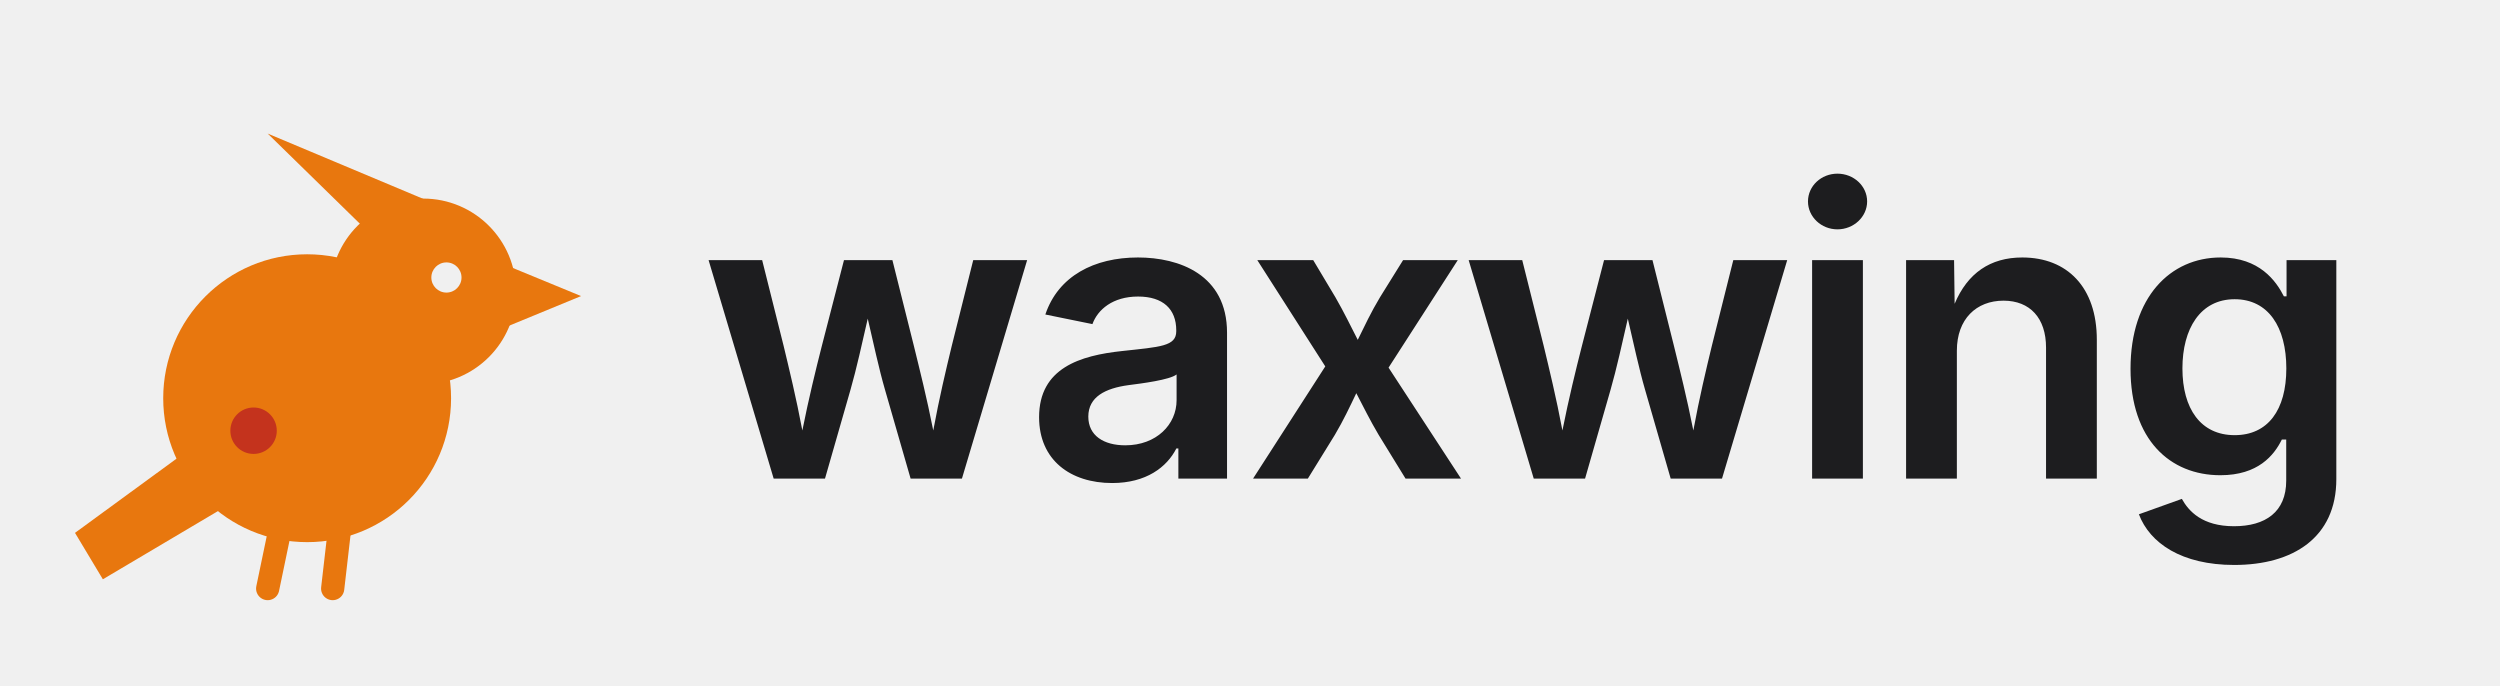
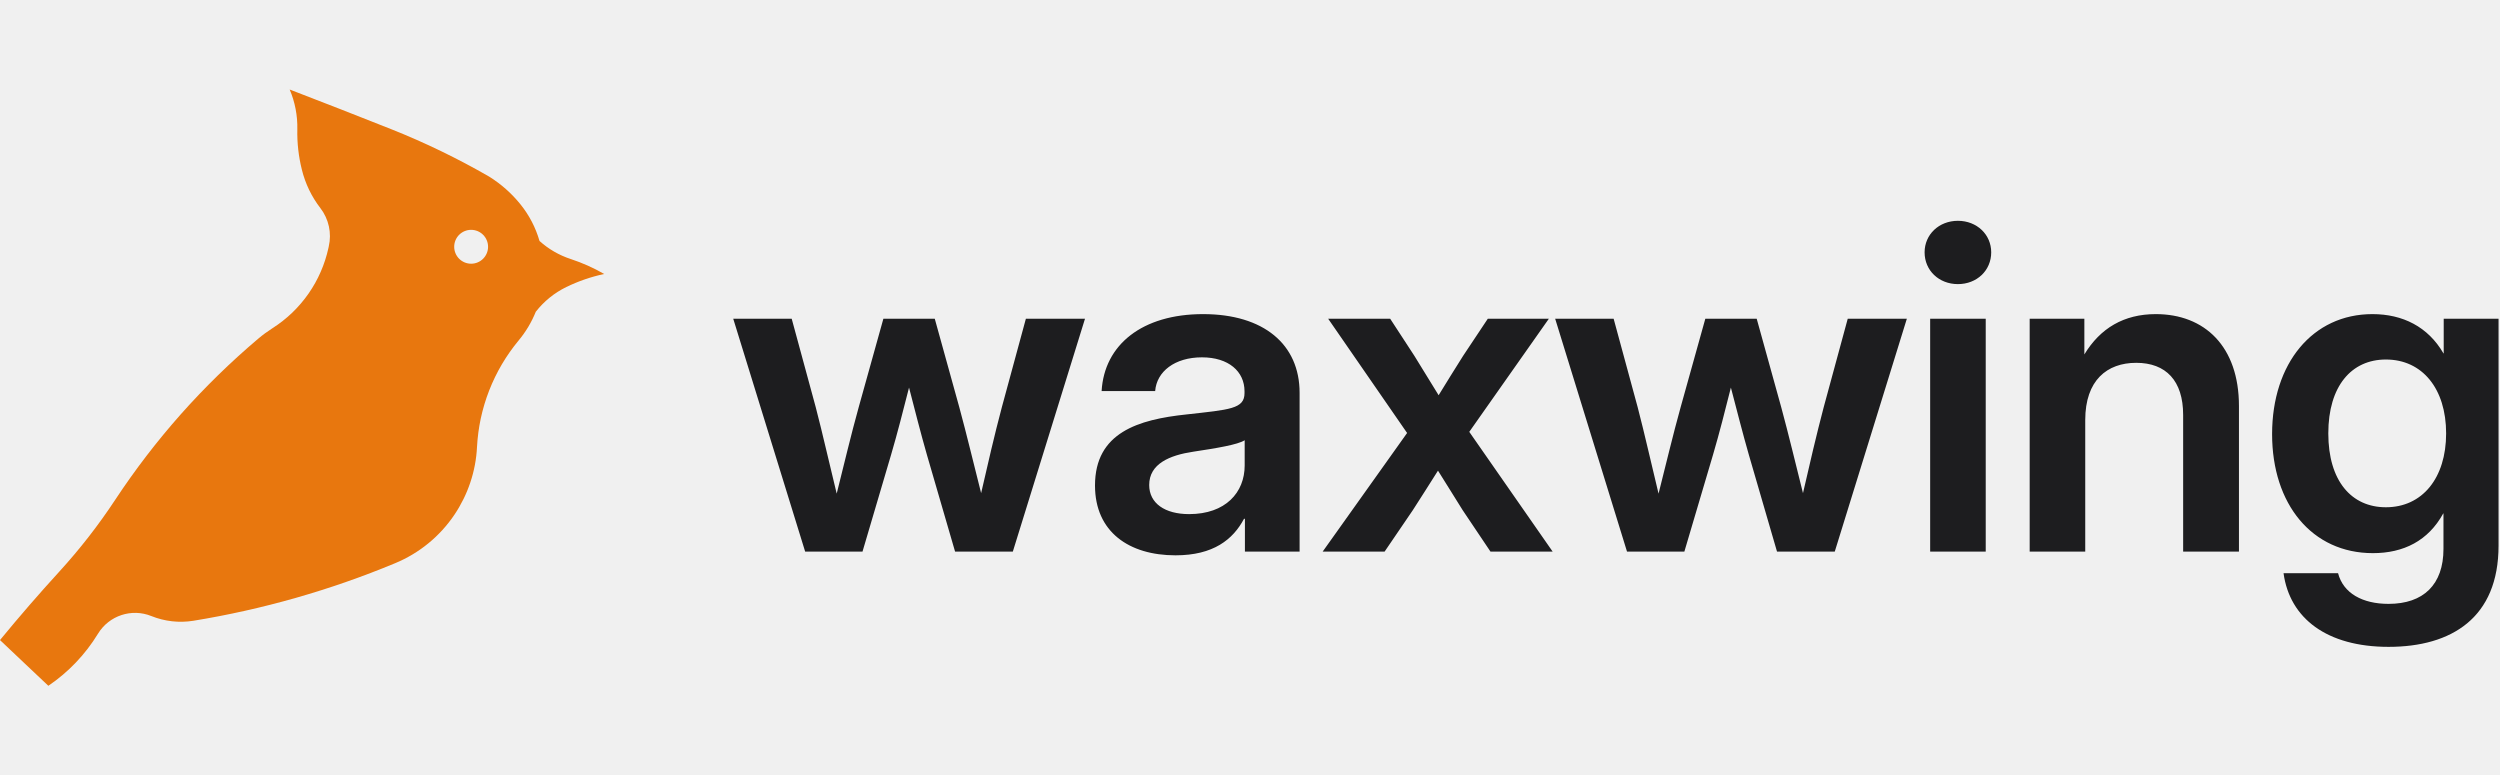
- <svg xmlns="http://www.w3.org/2000/svg" viewBox="0 0 350 96" role="img" aria-label="Waxwing wordmark">
-   <defs>
-     <mask id="waxwing-lm">
-       <rect width="350" height="96" fill="black" />
-       <g transform="translate(4,7) scale(0.325)">
-         <polygon points="72,170 20,208 32,228 86,196" fill="white" />
-         <circle cx="120" cy="150" r="62" fill="white" />
-         <circle cx="170" cy="104" r="40" fill="white" />
-         <polygon points="148,80 103,36 184,70" fill="white" />
-         <polygon points="204,92 238,106 204,120" fill="white" />
-         <line x1="108" y1="208" x2="103" y2="232" stroke="white" stroke-width="10" stroke-linecap="round" />
-         <line x1="134" y1="206" x2="131" y2="232" stroke="white" stroke-width="10" stroke-linecap="round" />
-         <circle cx="180" cy="98" r="6.5" fill="black" />
-       </g>
-     </mask>
-   </defs>
-   <rect width="96" height="96" fill="#E8770E" mask="url(#waxwing-lm)" />
-   <circle cx="35.5" cy="60.3" r="3.25" fill="#C4331D" />
-   <text x="98" y="67" font-family="-apple-system, BlinkMacSystemFont, 'Segoe UI', 'Inter', sans-serif" font-size="56" font-weight="600" letter-spacing="-1.5" fill="#1D1D1F">waxwing</text>
+ <svg xmlns="http://www.w3.org/2000/svg" viewBox="0 0 310 96" role="img" aria-label="Waxwing">
+   <g transform="translate(-10.58,0) scale(0.375)">
+     <path fill-rule="evenodd" fill="#E8770E" d="M228.00,90.60C223.67,91.52 219.46,92.97 215.48,94.91C211.54,96.83 208.08,99.63 205.38,103.09C204.68,104.81 203.86,106.47 202.91,108.06C201.96,109.65 200.88,111.17 199.70,112.59C197.65,115.06 195.80,117.70 194.17,120.46C192.54,123.23 191.14,126.12 189.97,129.11C188.80,132.10 187.88,135.18 187.20,138.32C186.53,141.46 186.11,144.64 185.94,147.85C185.74,151.83 185.00,155.76 183.73,159.54C182.47,163.31 180.70,166.90 178.48,170.20C176.08,173.76 173.18,176.94 169.86,179.66C166.54,182.37 162.84,184.59 158.88,186.23C148.18,190.68 137.23,194.50 126.09,197.68C114.95,200.86 103.63,203.39 92.20,205.26C89.86,205.64 87.48,205.70 85.12,205.44C82.77,205.18 80.46,204.59 78.26,203.71C71.75,201.07 64.28,203.54 60.62,209.54C56.44,216.39 50.84,222.27 44.20,226.77C41.53,224.25 38.87,221.73 36.20,219.21C33.54,216.69 30.87,214.17 28.21,211.65C34.57,203.91 41.13,196.34 47.89,188.94C54.63,181.55 60.79,173.64 66.29,165.29C72.86,155.34 80.12,145.87 88.03,136.95C95.95,128.04 104.49,119.70 113.59,112.00C114.34,111.36 115.12,110.75 115.91,110.17C116.70,109.59 117.52,109.03 118.35,108.50C120.68,107.01 122.86,105.30 124.86,103.38C126.85,101.46 128.65,99.36 130.23,97.09C131.82,94.81 133.17,92.39 134.27,89.86C135.38,87.32 136.23,84.68 136.82,81.98C136.83,81.90 136.85,81.82 136.87,81.74C136.89,81.66 136.90,81.58 136.92,81.50C137.95,77.07 136.93,72.42 134.15,68.81C131.26,65.06 129.18,60.75 128.04,56.15C126.94,51.76 126.43,47.24 126.53,42.71C126.62,38.21 125.76,33.74 124.00,29.60C135.23,33.91 146.43,38.29 157.61,42.73C168.77,47.17 179.60,52.42 190.00,58.42C193.92,60.87 197.40,63.95 200.30,67.55C203.19,71.13 205.34,75.25 206.61,79.68C209.59,82.37 213.11,84.40 216.93,85.65C220.78,86.92 224.49,88.57 228.00,90.60ZM189.60,81.60C189.60,83.09 189.01,84.51 187.96,85.56C186.91,86.61 185.49,87.20 184.00,87.20C182.51,87.20 181.09,86.61 180.04,85.56C178.99,84.51 178.40,83.09 178.40,81.60C178.40,80.11 178.99,78.69 180.04,77.64C181.09,76.59 182.51,76.00 184.00,76.00C185.49,76.00 186.91,76.59 187.96,77.64C189.01,78.69 189.60,80.11 189.60,81.60Z" />
+   </g>
+   <g transform="translate(90.43,68.4)">
+     <path fill="#1D1D1F" d="M9.41 0.00H16.52L20.07 -12.03C20.86 -14.71 21.57 -17.53 22.29 -20.34C23.02 -17.53 23.73 -14.71 24.50 -12.03L28.00 0.00H35.16L44.11 -28.88H36.78L33.80 -17.91C32.89 -14.49 32.05 -10.83 31.23 -7.25C30.32 -10.83 29.45 -14.49 28.52 -17.91L25.48 -28.88H19.11L16.05 -17.91C15.09 -14.46 14.22 -10.77 13.32 -7.19C12.44 -10.77 11.62 -14.46 10.72 -17.91L7.74 -28.88H0.49ZM55.33 0.46C60.03 0.46 62.46 -1.50 63.83 -4.07H63.94V0.00H70.72V-19.69C70.72 -25.70 66.27 -29.45 58.75 -29.45C51.20 -29.45 46.50 -25.65 46.17 -19.91H52.81C53.00 -22.34 55.25 -24.09 58.61 -24.09C61.92 -24.09 63.89 -22.34 63.89 -19.88V-19.66C63.89 -17.69 62.05 -17.61 56.70 -17.01C50.73 -16.38 45.35 -14.77 45.35 -8.20C45.35 -2.43 49.59 0.46 55.33 0.46ZM57.02 -4.65C54.02 -4.65 52.07 -5.99 52.07 -8.26C52.07 -10.88 54.59 -11.95 57.54 -12.39C60.39 -12.82 63.07 -13.26 63.91 -13.81V-10.69C63.91 -7.33 61.54 -4.65 57.02 -4.65ZM73.58 0.00H81.26L84.76 -5.14C85.86 -6.84 86.87 -8.45 87.88 -10.04C88.89 -8.45 89.87 -6.84 90.94 -5.14L94.39 0.00H102.10L91.76 -14.85L101.63 -28.88H94.06L91.00 -24.28C89.93 -22.59 88.95 -21.00 87.96 -19.39C86.98 -21.00 85.99 -22.59 84.95 -24.28L81.95 -28.88H74.26L84.05 -14.71ZM111.32 0.00H118.43L121.99 -12.03C122.78 -14.71 123.49 -17.53 124.20 -20.34C124.94 -17.53 125.65 -14.71 126.42 -12.03L129.92 0.00H137.08L146.02 -28.88H138.69L135.71 -17.91C134.81 -14.49 133.96 -10.83 133.14 -7.25C132.24 -10.83 131.37 -14.49 130.44 -17.91L127.40 -28.88H121.03L117.97 -17.91C117.01 -14.46 116.14 -10.77 115.23 -7.19C114.36 -10.77 113.54 -14.46 112.64 -17.91L109.66 -28.88H102.41ZM148.91 0.00H155.80V-28.88H148.91ZM152.35 -33.17C154.70 -33.17 156.48 -34.86 156.48 -37.11C156.48 -39.32 154.70 -41.02 152.35 -41.02C150.00 -41.02 148.22 -39.32 148.22 -37.11C148.22 -34.86 150.00 -33.17 152.35 -33.17ZM168.14 -16.32C168.14 -21.25 170.85 -23.41 174.46 -23.41C178.15 -23.41 180.28 -21.19 180.28 -16.95V0.00H187.20V-18.05C187.20 -25.46 182.93 -29.45 176.89 -29.45C172.93 -29.45 170.00 -27.70 168.03 -24.45V-28.88H161.25V0.00H168.14ZM205.75 11.81C213.57 11.81 219.39 8.20 219.39 -0.74V-28.88H212.59V-24.58H212.56C210.64 -27.89 207.50 -29.45 203.75 -29.45C196.34 -29.45 191.31 -23.35 191.31 -14.57C191.31 -5.88 196.26 0.19 203.81 0.19C207.61 0.19 210.67 -1.34 212.53 -4.73H212.56V-0.33C212.56 4.10 210.07 6.48 205.75 6.48C202.52 6.48 200.14 5.17 199.49 2.68H192.73C193.50 8.29 198.12 11.81 205.75 11.81ZM205.42 -5.50C201.16 -5.50 198.28 -8.75 198.28 -14.66C198.28 -20.54 201.16 -23.82 205.42 -23.82C209.93 -23.82 212.89 -20.21 212.89 -14.66C212.89 -9.11 209.93 -5.50 205.42 -5.50Z" />
+   </g>
</svg>
